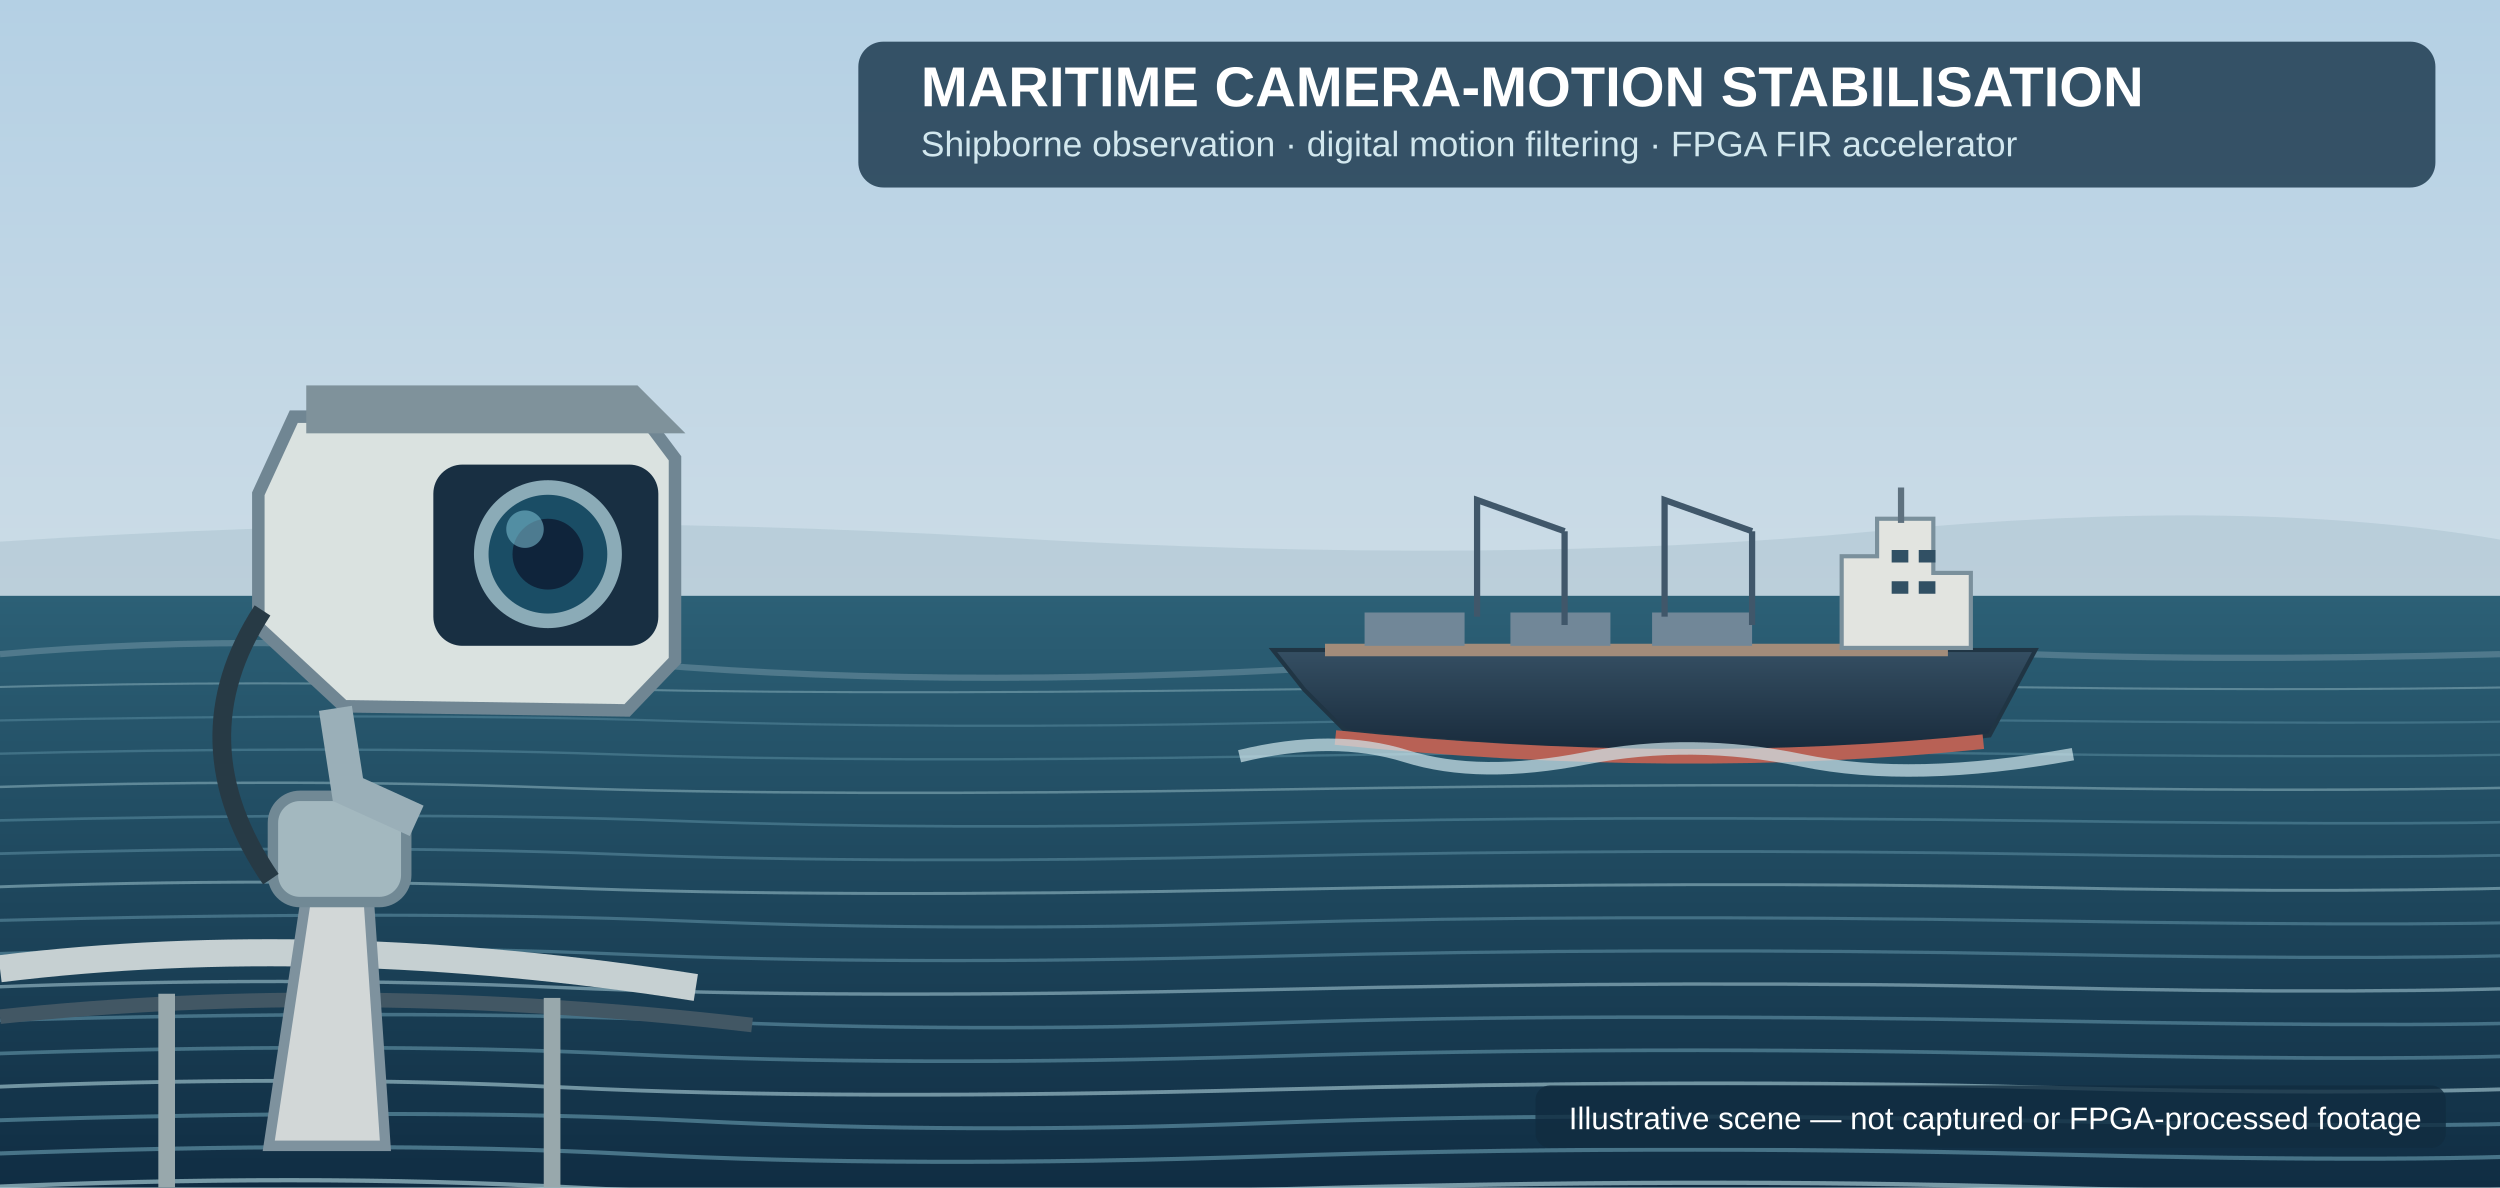
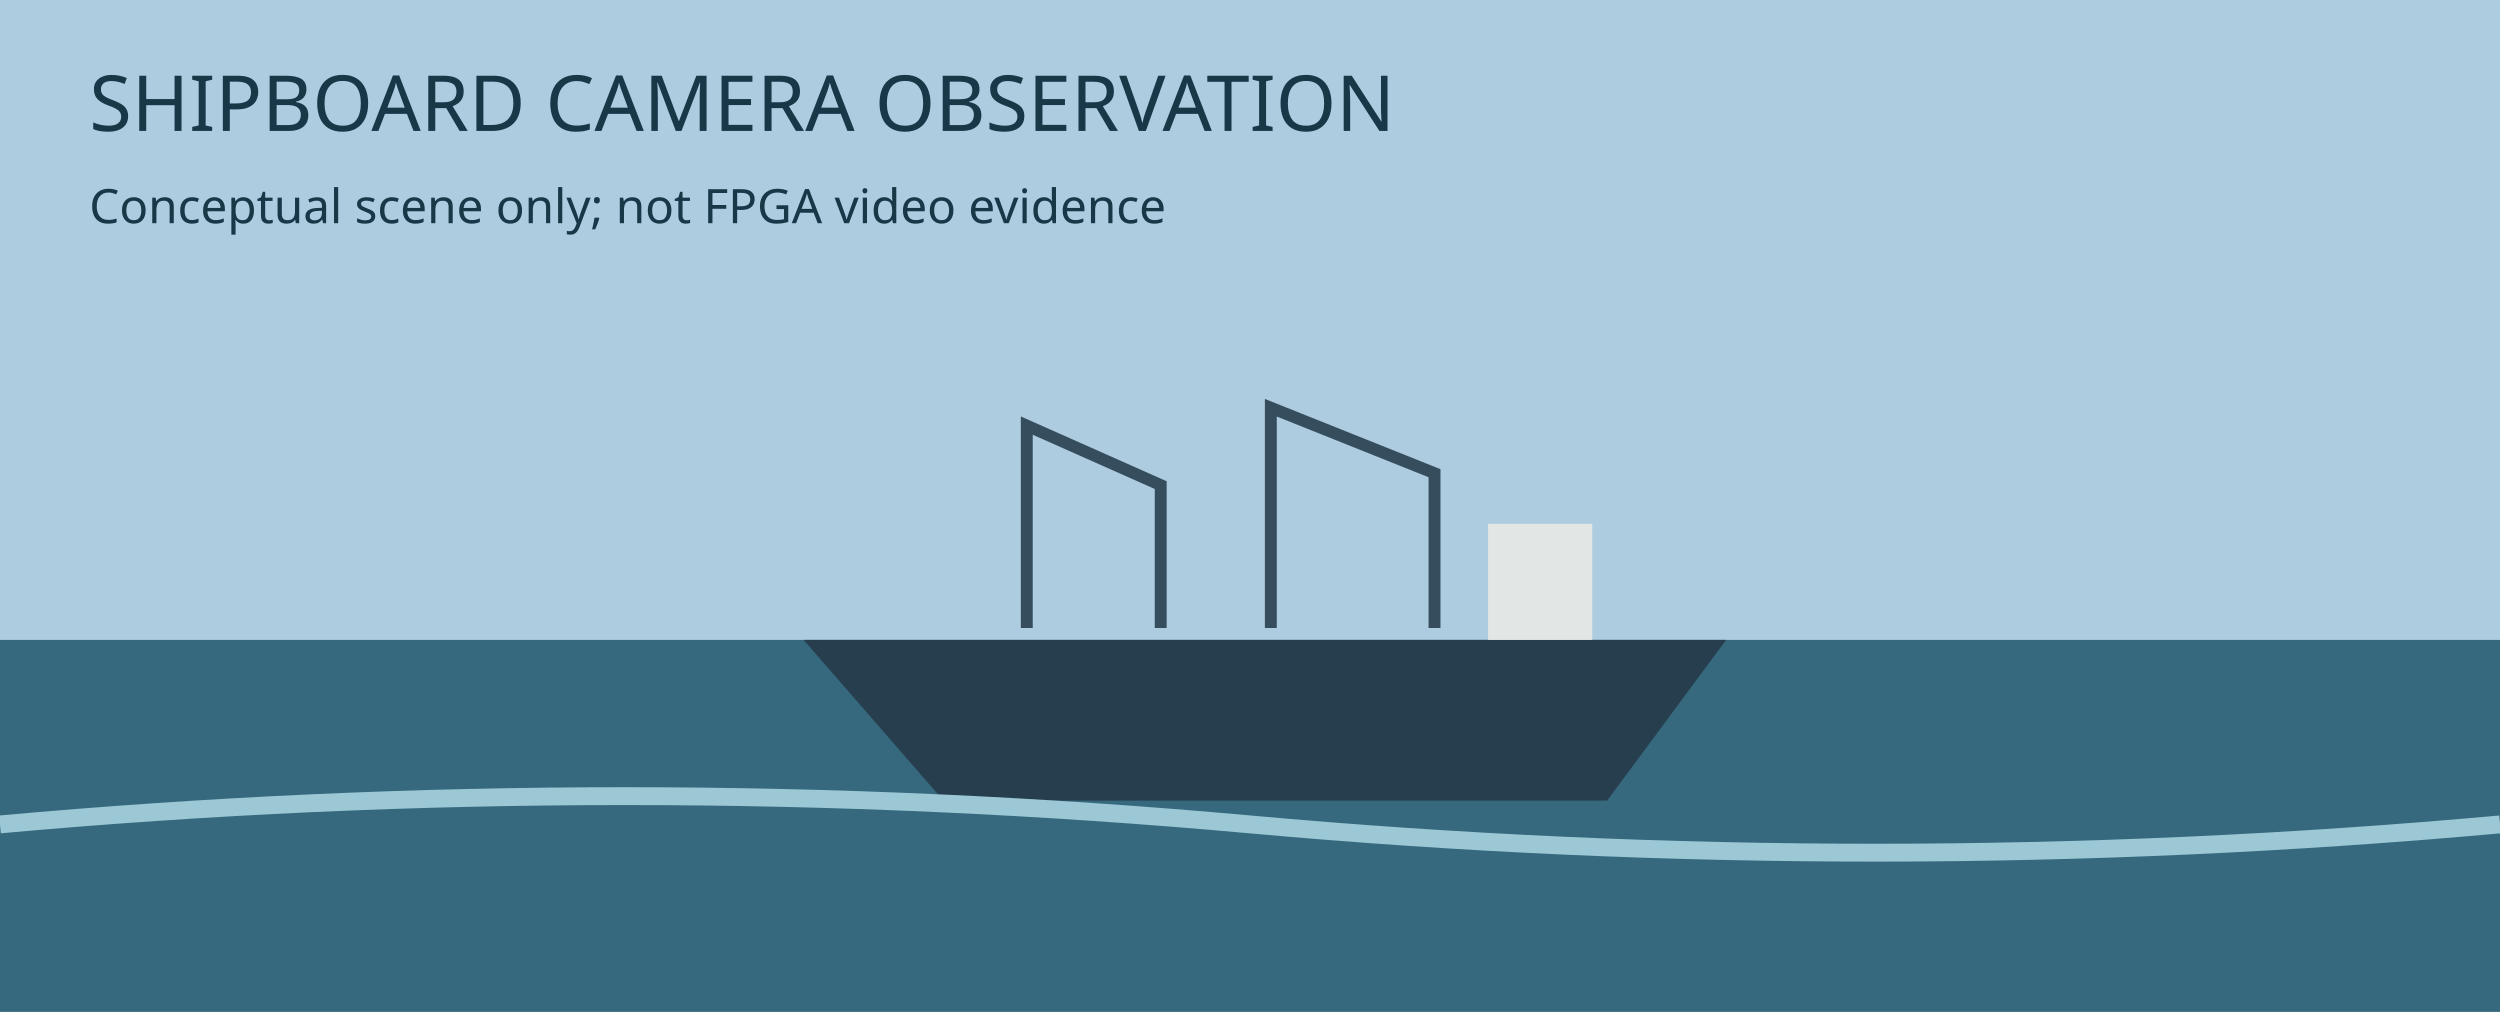
- <svg xmlns="http://www.w3.org/2000/svg" width="1200" height="570" viewBox="0 0 1200 570" role="img" aria-label="Illustration of a vessel-mounted surveillance camera observing a distant ship over choppy seas">
-   <defs>
-     <linearGradient id="sky" x2="0" y2="1">
-       <stop stop-color="#b4d0e4" />
-       <stop offset=".72" stop-color="#d6e1e7" />
-       <stop offset="1" stop-color="#8caebd" />
-     </linearGradient>
-     <linearGradient id="sea" x2="0" y2="1">
-       <stop stop-color="#2c6076" />
-       <stop offset="1" stop-color="#102d43" />
-     </linearGradient>
-     <linearGradient id="ship" x2="0" y2="1">
-       <stop stop-color="#354f63" />
-       <stop offset="1" stop-color="#182a3b" />
-     </linearGradient>
-     <filter id="soft">
-       <feGaussianBlur stdDeviation="1.5" />
-     </filter>
-   </defs>
-   <rect width="1200" height="570" fill="url(#sky)" />
-   <path d="M0 260 Q240 244 480 258 T900 255 T1200 259 L1200 320 L0 320Z" fill="#96b4c1" opacity=".32" />
-   <rect y="286" width="1200" height="284" fill="url(#sea)" />
-   <path d="M0 314 Q135 302 290 317 T645 320 T950 313 T1200 314" fill="none" stroke="#d2e2e7" opacity=".23" stroke-width="3" />
-   <path d="M -10 330 Q 130 326 260 330 T 610 331 T 980 330 T 1250 329" fill="none" stroke="#b0d4dc" stroke-opacity="0.38" stroke-width="1" />
-   <path d="M -10 346 Q 191 341.8 321 346 T 610 347 T 980 346 T 1250 345" fill="none" stroke="#689caf" stroke-opacity="0.40" stroke-width="1.07" />
-   <path d="M -10 362 Q 162 357.6 292 362 T 610 363 T 980 362 T 1250 361" fill="none" stroke="#689caf" stroke-opacity="0.42" stroke-width="1.14" />
-   <path d="M -10 378 Q 133 373.4 263 378 T 610 379 T 980 378 T 1250 377" fill="none" stroke="#b0d4dc" stroke-opacity="0.43" stroke-width="1.21" />
-   <path d="M -10 394 Q 194 389.2 324 394 T 610 395 T 980 394 T 1250 393" fill="none" stroke="#689caf" stroke-opacity="0.45" stroke-width="1.28" />
-   <path d="M -10 410 Q 165 405 295 410 T 610 411 T 980 410 T 1250 409" fill="none" stroke="#689caf" stroke-opacity="0.47" stroke-width="1.35" />
-   <path d="M -10 426 Q 136 420.8 266 426 T 610 427 T 980 426 T 1250 425" fill="none" stroke="#b0d4dc" stroke-opacity="0.49" stroke-width="1.42" />
-   <path d="M -10 442 Q 197 436.6 327 442 T 610 443 T 980 442 T 1250 441" fill="none" stroke="#689caf" stroke-opacity="0.51" stroke-width="1.49" />
-   <path d="M -10 458 Q 168 452.4 298 458 T 610 459 T 980 458 T 1250 457" fill="none" stroke="#689caf" stroke-opacity="0.52" stroke-width="1.56" />
-   <path d="M -10 474 Q 139 468.2 269 474 T 610 475 T 980 474 T 1250 473" fill="none" stroke="#b0d4dc" stroke-opacity="0.54" stroke-width="1.63" />
-   <path d="M -10 490 Q 200 484 330 490 T 610 491 T 980 490 T 1250 489" fill="none" stroke="#689caf" stroke-opacity="0.56" stroke-width="1.7" />
-   <path d="M -10 506 Q 171 499.8 301 506 T 610 507 T 980 506 T 1250 505" fill="none" stroke="#689caf" stroke-opacity="0.58" stroke-width="1.77" />
-   <path d="M -10 522 Q 142 515.6 272 522 T 610 523 T 980 522 T 1250 521" fill="none" stroke="#b0d4dc" stroke-opacity="0.60" stroke-width="1.84" />
-   <path d="M -10 538 Q 203 531.4 333 538 T 610 539 T 980 538 T 1250 537" fill="none" stroke="#689caf" stroke-opacity="0.61" stroke-width="1.91" />
-   <path d="M -10 554 Q 174 547.2 304 554 T 610 555 T 980 554 T 1250 553" fill="none" stroke="#689caf" stroke-opacity="0.63" stroke-width="1.98" />
-   <path d="M -10 570 Q 145 563 275 570 T 610 571 T 980 570 T 1250 569" fill="none" stroke="#b0d4dc" stroke-opacity="0.65" stroke-width="2.05" />
-   <path d="M -10 586 Q 206 578.8 336 586 T 610 587 T 980 586 T 1250 585" fill="none" stroke="#689caf" stroke-opacity="0.67" stroke-width="2.12" />
-   <g transform="translate(595 252)">
-     <path d="M16 60 L382 60 L360 101 Q224 118 51 99 L31 79 Z" fill="url(#ship)" stroke="#203544" stroke-width="2" />
-     <path d="M46 102 Q211 119 357 104" fill="none" stroke="#b86155" stroke-width="7" />
-     <path d="M41 57 L340 57 L340 63 L41 63Z" fill="#a28c7a" />
-     <rect x="60" y="42" width="48" height="16" fill="#718798" />
-     <rect x="130" y="42" width="48" height="16" fill="#718798" />
-     <rect x="198" y="42" width="48" height="16" fill="#718798" />
-     <path d="M289 59 L289 15 L306 15 L306 -3 L333 -3 L333 23 L351 23 L351 59Z" fill="#e2e4e0" stroke="#7a909c" stroke-width="2" />
-     <rect x="316" y="-18" width="3" height="17" fill="#5e717f" />
-     <g fill="#315064">
-       <rect x="313" y="12" width="8" height="6" />
-       <rect x="326" y="12" width="8" height="6" />
-       <rect x="313" y="27" width="8" height="6" />
-       <rect x="326" y="27" width="8" height="6" />
-     </g>
-     <g stroke="#40576a" stroke-width="3" fill="none">
-       <path d="M114 44 L114 -12 L156 3 M156 3 L156 48" />
-       <path d="M204 44 L204 -12 L246 3 M246 3 L246 48" />
-     </g>
-     <path d="M0 111 Q45 100 80 111 T166 112 T270 113 T400 110" stroke="#d0e7ec" stroke-width="6" fill="none" opacity=".7" />
-   </g>
-   <path d="M0 465 Q155 446 334 474" stroke="#c6d0d2" stroke-width="13" fill="none" />
-   <path d="M0 488 Q170 470 361 492" stroke="#425764" stroke-width="7" fill="none" />
-   <path d="M80 477 L80 570 M265 479 L265 570" stroke="#98a8ac" stroke-width="8" />
-   <g transform="translate(89 155)">
-     <path d="M60 262 L87 262 L96 395 L40 395Z" fill="#d2d7d7" stroke="#7e929e" stroke-width="5" />
-     <rect x="42" y="227" width="64" height="51" rx="13" fill="#a3b8bf" stroke="#718995" stroke-width="5" />
-     <path d="M52 45 L220 45 L235 65 L235 162 L212 186 L76 184 L35 146 L35 82Z" fill="#dae2e0" stroke="#708693" stroke-width="6" />
-     <path d="M58 30 L217 30 L240 53 L58 53Z" fill="#7f929b" />
-     <rect x="119" y="68" width="108" height="87" rx="14" fill="#182f42" />
-     <circle cx="174" cy="111" r="32" fill="#1a4d65" stroke="#8babb7" stroke-width="7" />
-     <circle cx="174" cy="111" r="17" fill="#0f243b" />
-     <circle cx="163" cy="99" r="9" fill="#7fc2d6" opacity=".55" />
-     <path d="M72 185 L78 224 L111 239" fill="none" stroke="#9aafb8" stroke-width="16" />
-     <path d="M37 138 Q-4 201 41 267" fill="none" stroke="#273a45" stroke-width="9" />
-   </g>
-   <rect x="412" y="20" width="757" height="70" rx="12" fill="#102d43" opacity=".78" />
-   <text x="442" y="51" fill="#fff" font-family="Arial, Helvetica, sans-serif" font-size="27" font-weight="700">MARITIME CAMERA-MOTION STABILISATION</text>
-   <text x="442" y="75" fill="#d2e7ee" font-family="Arial, Helvetica, sans-serif" font-size="17">Shipborne observation · digital motion filtering · FPGA FIR accelerator</text>
-   <rect x="737" y="521" width="437" height="30" rx="7" fill="#102c40" opacity=".8" />
-   <text x="753" y="542" fill="#fff" font-family="Arial, Helvetica, sans-serif" font-size="15">Illustrative scene — not captured or FPGA-processed footage</text>
+ <svg xmlns="http://www.w3.org/2000/svg" viewBox="0 0 840 340">
+   <rect width="840" height="215" fill="#aecce0" />
+   <rect y="215" width="840" height="125" fill="#36697e" />
+   <path d="M270 215h310l-40 54H317z" fill="#263e4e" />
+   <path d="M500 215v-39h35v39z" fill="#e2e6e5" />
+   <path d="M345 211v-68l45 20v48M427 211v-74l55 22v52" fill="none" stroke="#364d5d" stroke-width="4" />
+   <path d="M0 277q210 -19 420 0t420 0" fill="none" stroke="#9cc8d6" stroke-width="6" />
+   <text x="30" y="44" font-family="sans-serif" font-size="26" fill="#183747">SHIPBOARD CAMERA OBSERVATION</text>
+   <text x="30" y="75" font-family="sans-serif" font-size="16" fill="#183747">Conceptual scene only; not FPGA video evidence</text>
</svg>
